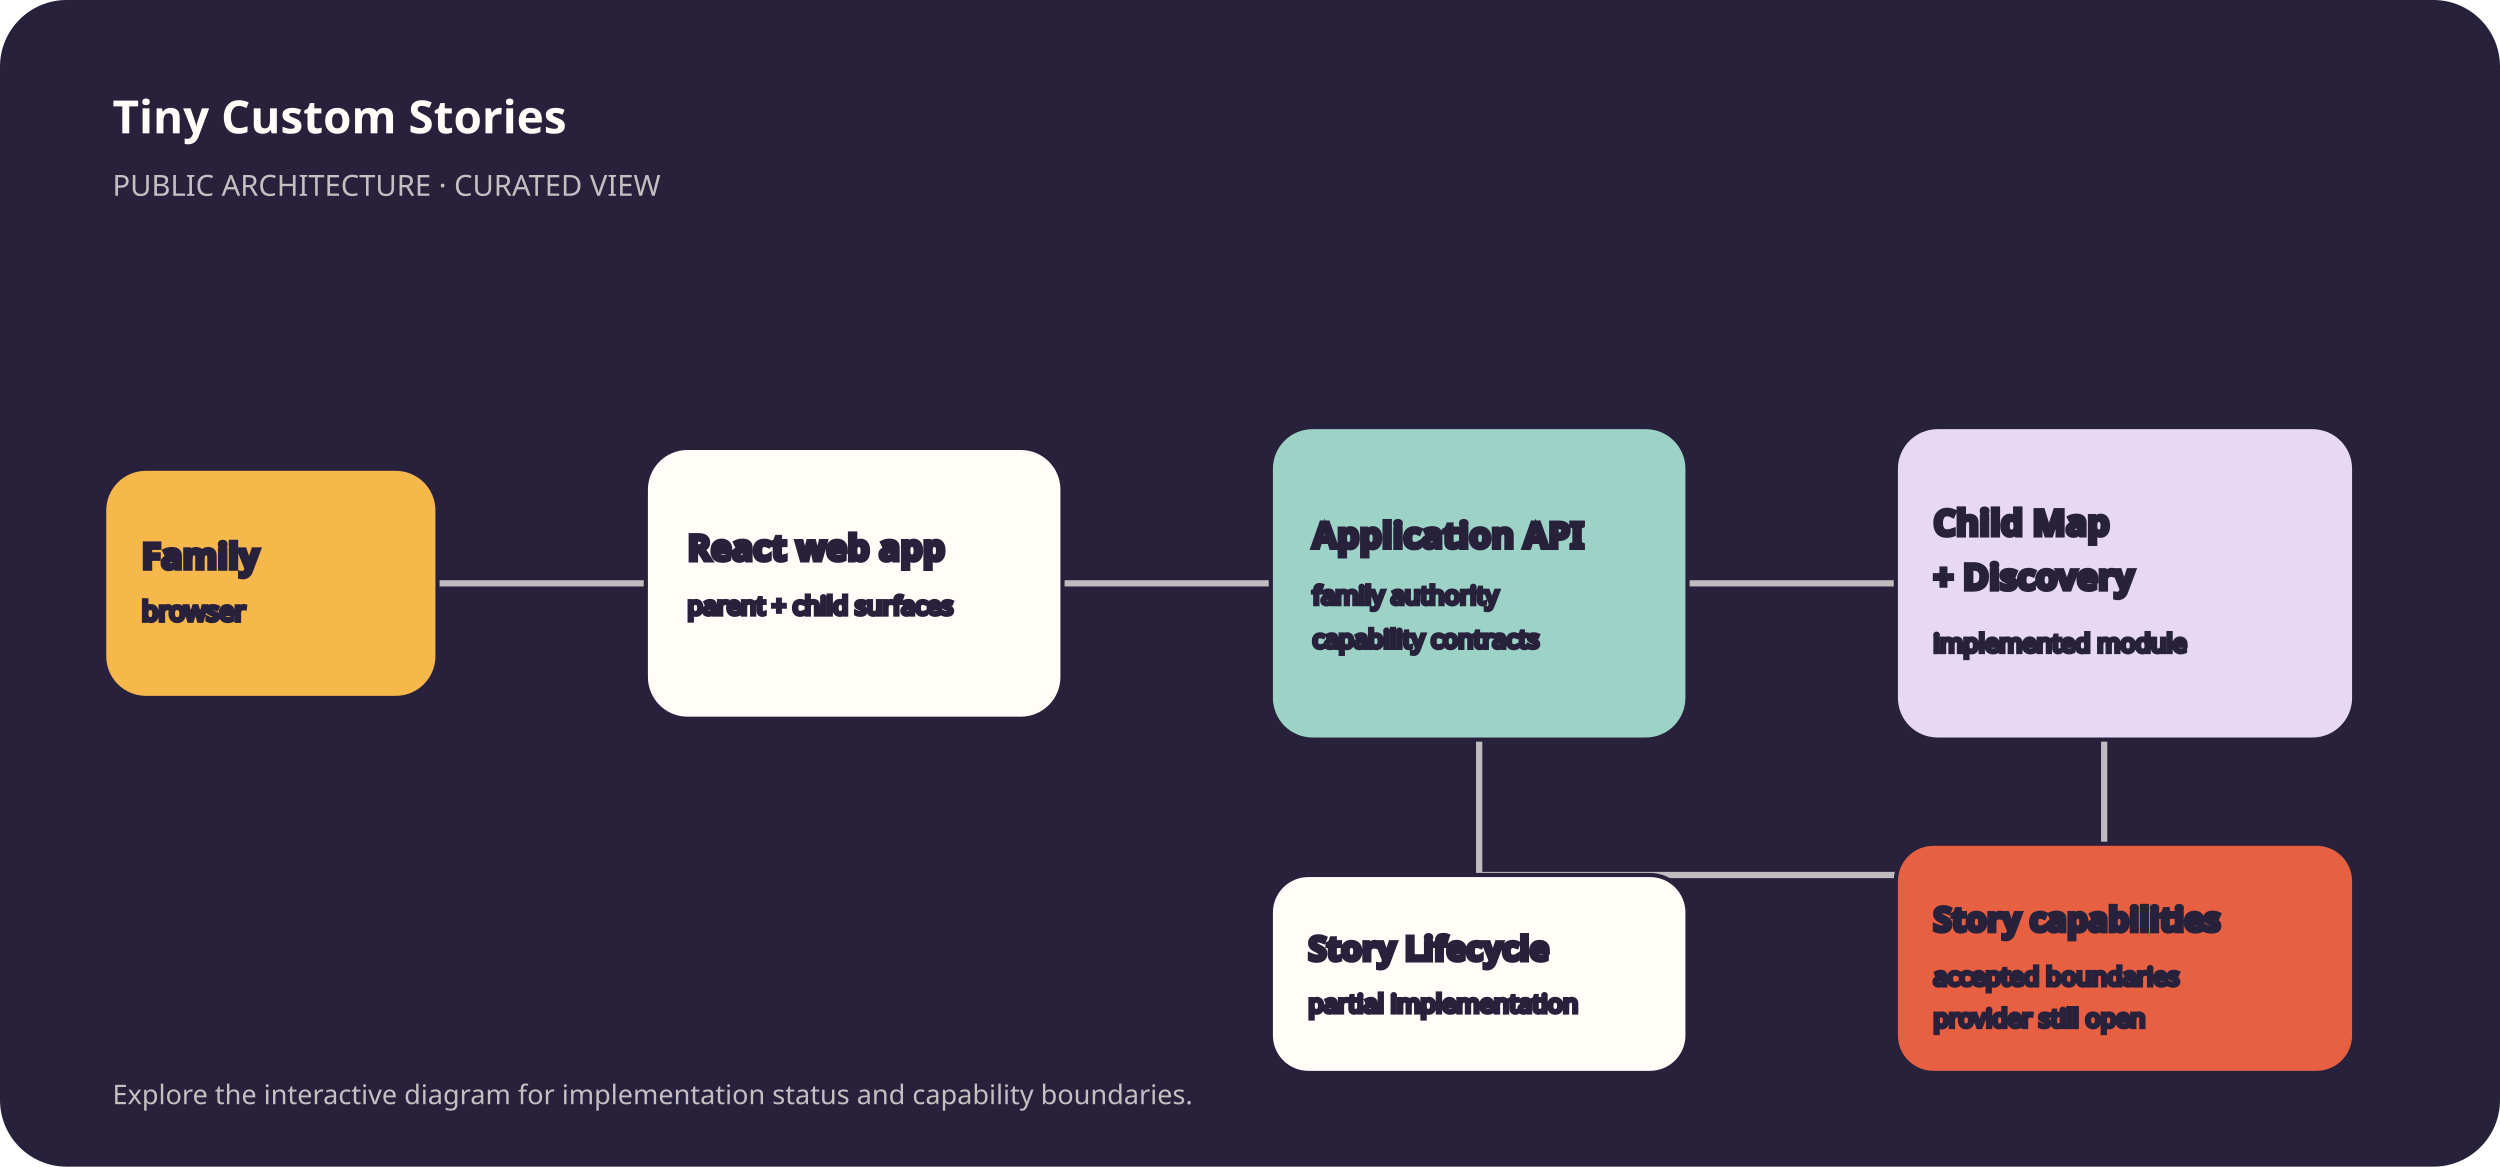
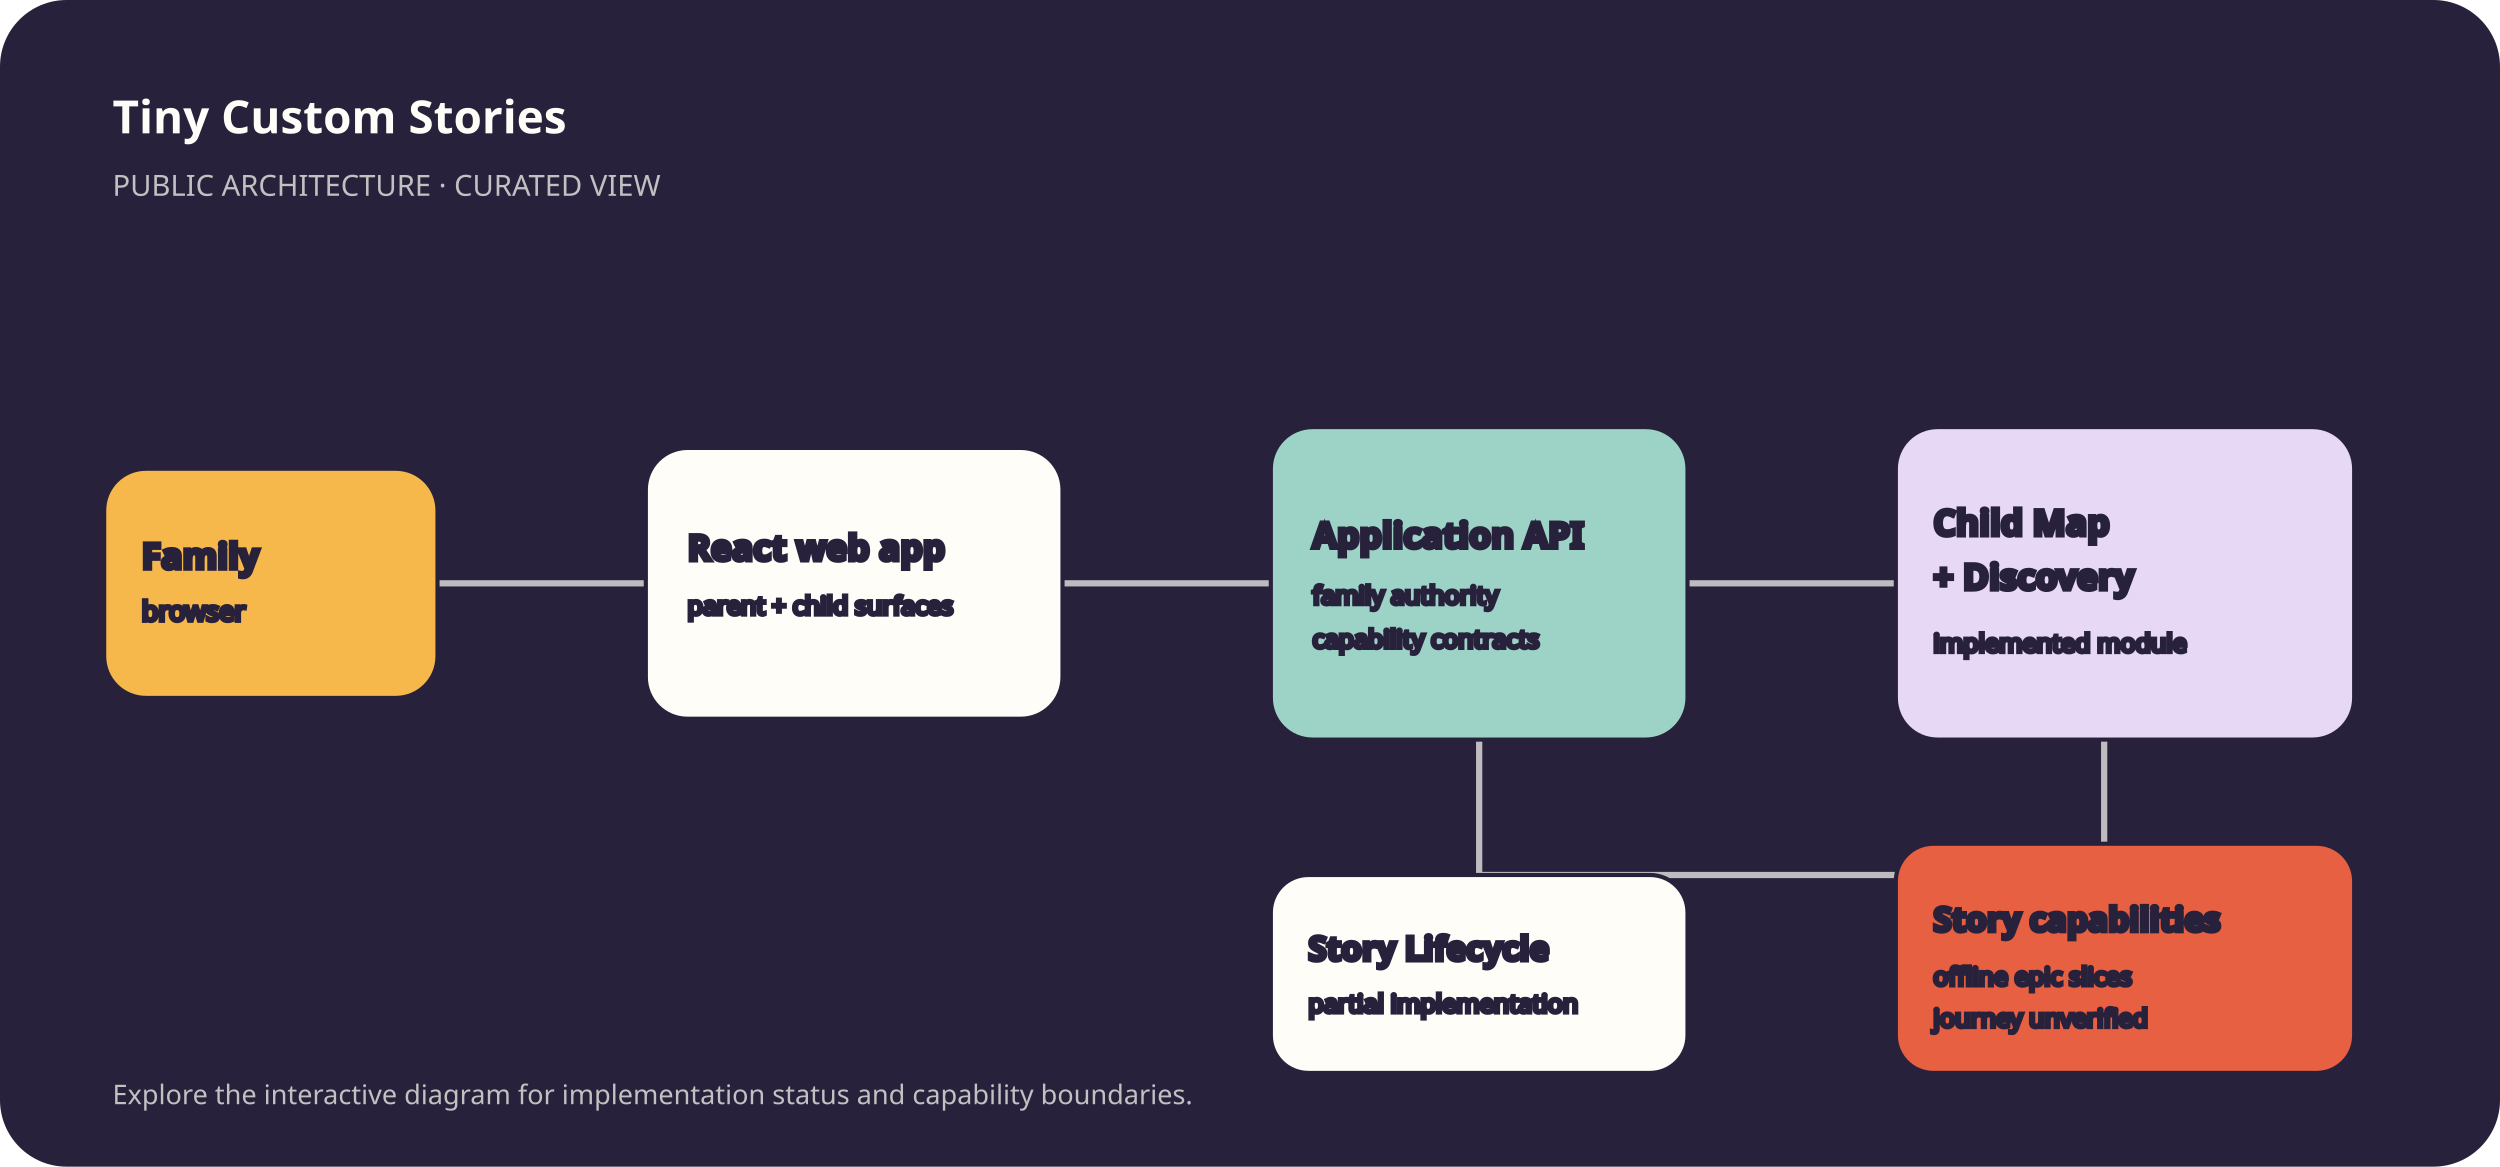
<svg xmlns="http://www.w3.org/2000/svg" viewBox="0 0 1200 560" role="img" aria-labelledby="title desc">
  <rect width="1200" height="560" rx="32" fill="#27213B" />
  <g font-family="system-ui, sans-serif" fill="#FFFDF7">
    <text x="54" y="64" font-size="22" font-weight="700">Tiny Custom Stories</text>
    <text x="54" y="94" font-size="14" opacity=".72">PUBLIC ARCHITECTURE · CURATED VIEW</text>
  </g>
  <g stroke="#FFFDF7" stroke-width="3" fill="none" opacity=".7">
    <path d="M210 280 H310" />
    <path d="M510 280 H610" />
    <path d="M810 280 H910" />
    <path d="M710 325 V420 H910" />
    <path d="M1010 325 V420" />
  </g>
  <g font-family="system-ui, sans-serif" fill="#27213B" stroke="#27213B" stroke-width="2">
    <g transform="translate(50 225)">
      <rect width="160" height="110" rx="20" fill="#F7B84B" />
      <text x="18" y="48" font-size="17" font-weight="700">Family</text>
      <text x="18" y="73" font-size="13">browser</text>
    </g>
    <g transform="translate(310 215)">
      <rect width="200" height="130" rx="20" fill="#FFFDF7" />
      <text x="20" y="54" font-size="17" font-weight="700">React web app</text>
      <text x="20" y="80" font-size="12">parent + child surfaces</text>
    </g>
    <g transform="translate(610 205)">
      <rect width="200" height="150" rx="20" fill="#9DD3C6" />
      <text x="20" y="58" font-size="17" font-weight="700">Application API</text>
      <text x="20" y="85" font-size="12">family authority</text>
      <text x="20" y="106" font-size="12">capability contracts</text>
    </g>
    <g transform="translate(910 205)">
      <rect width="220" height="150" rx="20" fill="#E7D8F5" />
      <text x="18" y="52" font-size="17" font-weight="700">Child Map</text>
      <text x="18" y="78" font-size="17" font-weight="700">+ Discovery</text>
      <text x="18" y="108" font-size="12">implemented module</text>
    </g>
    <g transform="translate(610 420)">
      <rect width="200" height="95" rx="18" fill="#FFFDF7" />
      <text x="18" y="41" font-size="16" font-weight="700">Story Lifecycle</text>
      <text x="18" y="66" font-size="12">partial implementation</text>
    </g>
    <g transform="translate(910 405)">
      <rect width="220" height="110" rx="18" fill="#E76042" />
      <text x="18" y="42" font-size="16" font-weight="700">Story capabilities</text>
-       <text x="18" y="68" font-size="12">accepted boundaries</text>
-       <text x="18" y="88" font-size="12">provider still open</text>
+       <text x="18" y="68" font-size="12">offline epic slices</text>
+       <text x="18" y="88" font-size="12">journey unverified</text>
    </g>
  </g>
  <text x="54" y="530" font-family="system-ui, sans-serif" font-size="13" fill="#FFFDF7" opacity=".72">Explore the interactive diagram for implementation status and capability boundaries.</text>
</svg>
